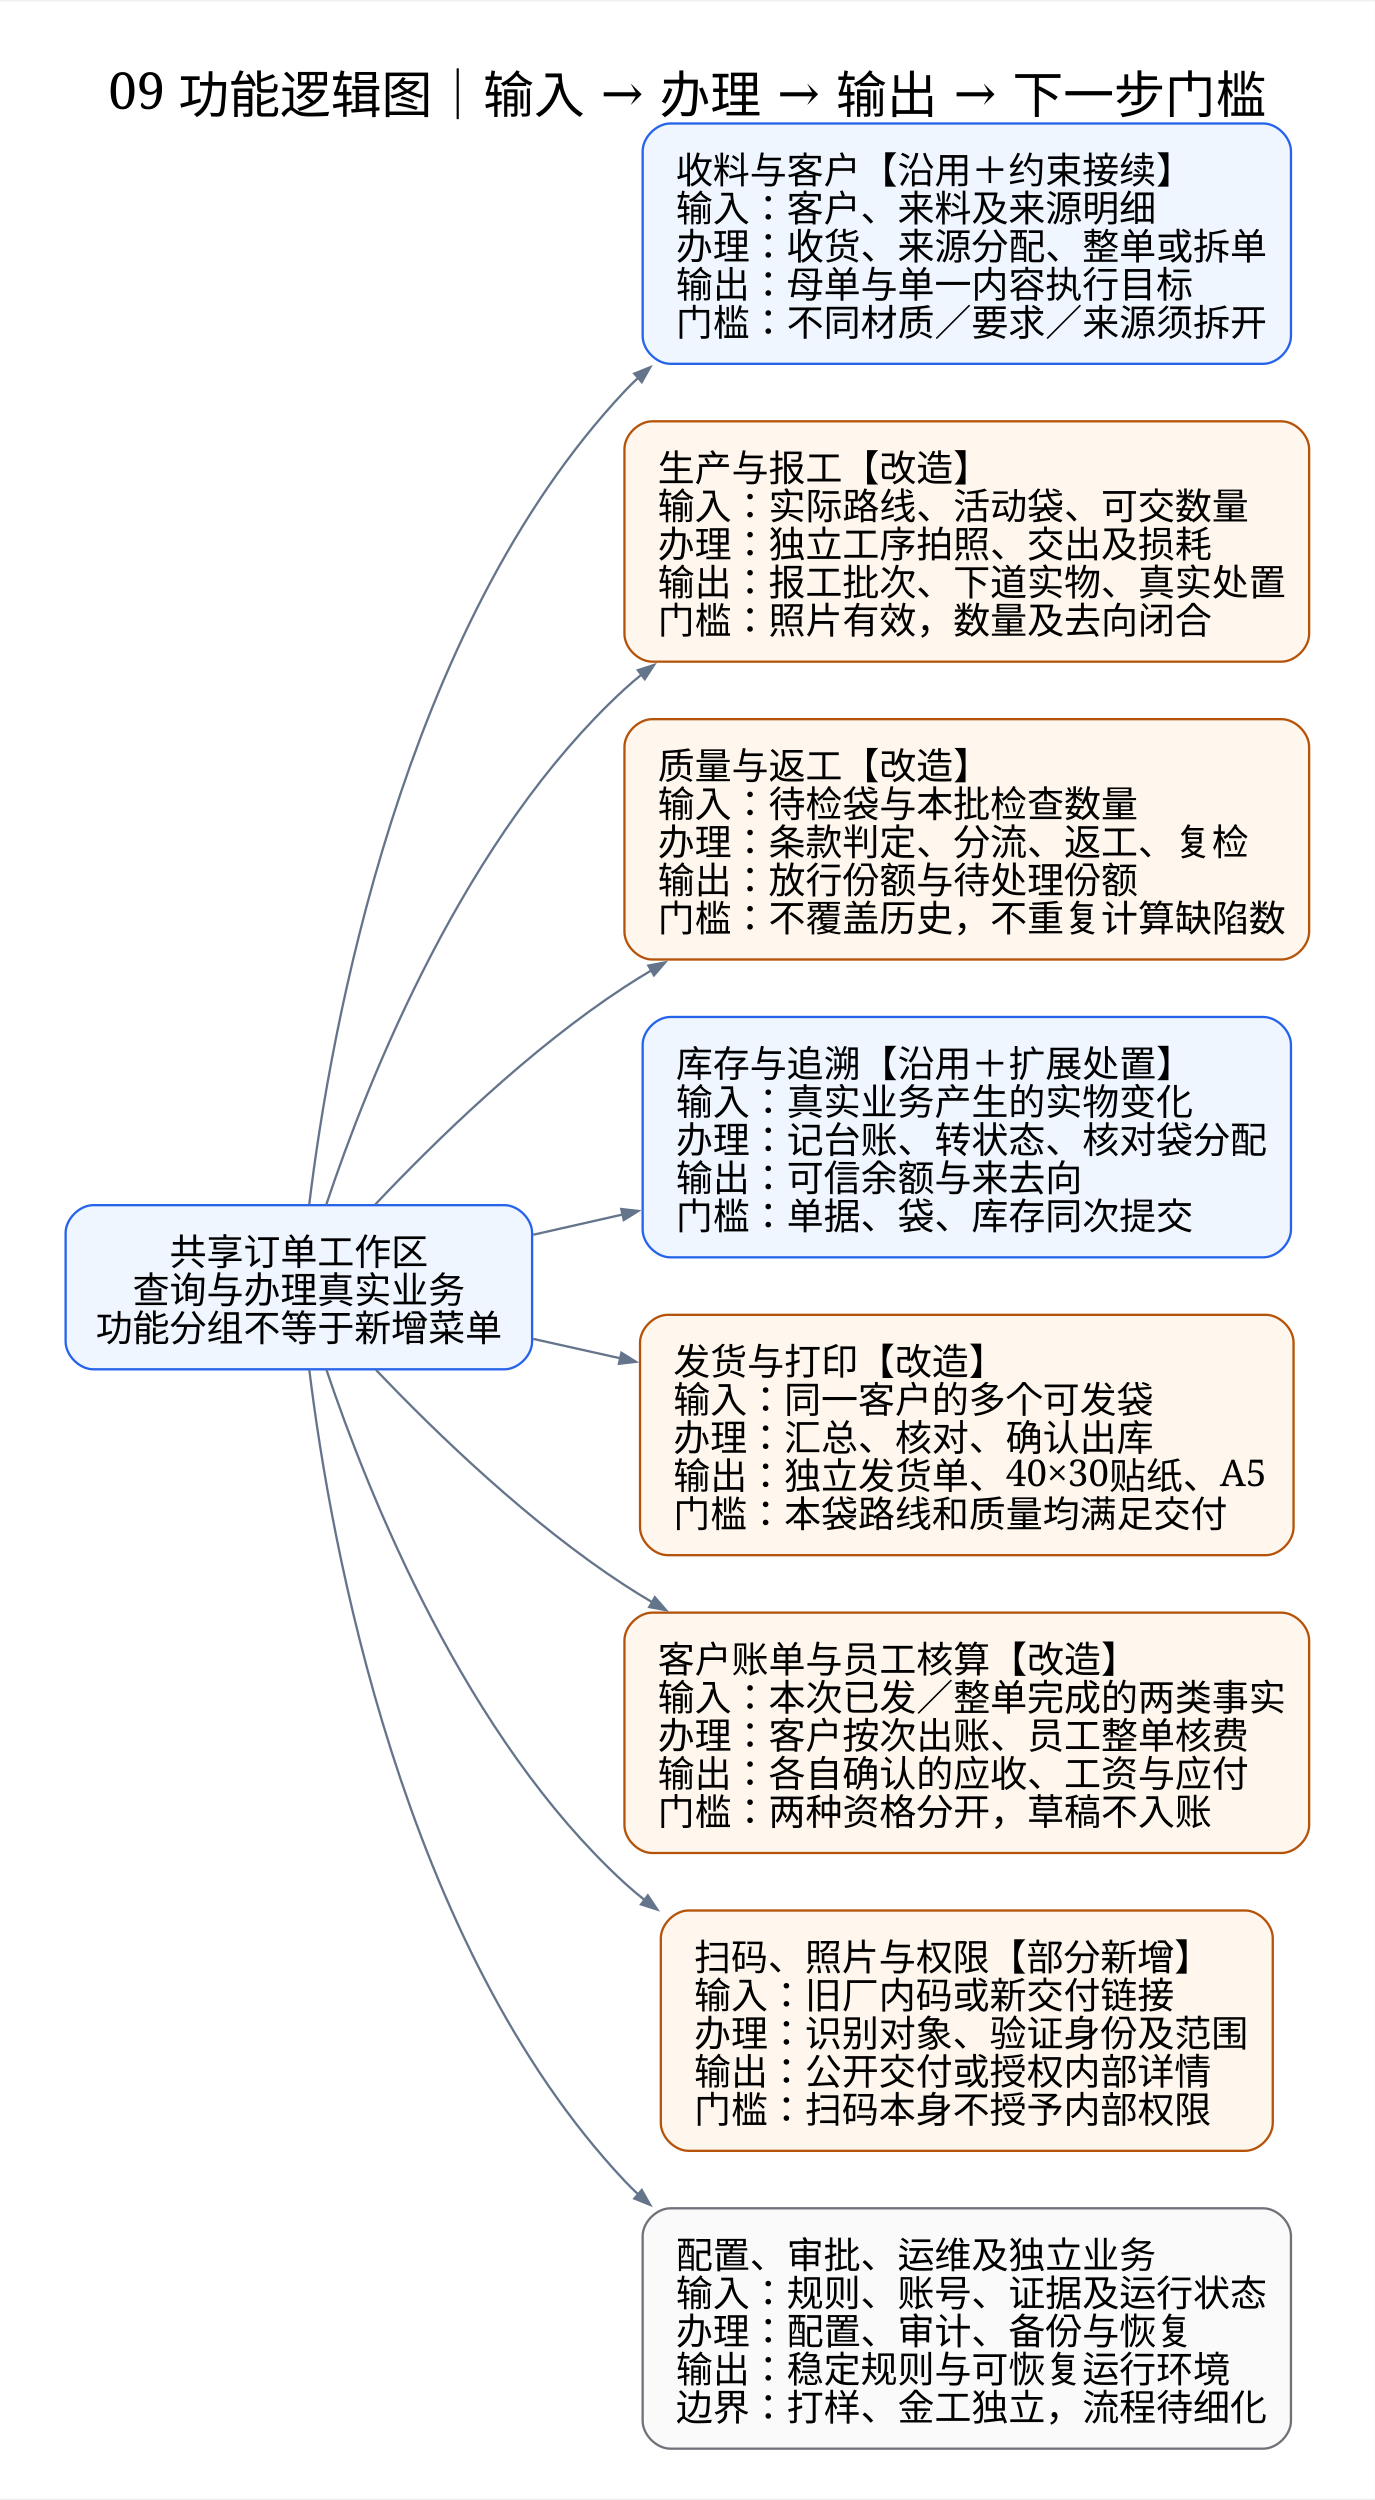
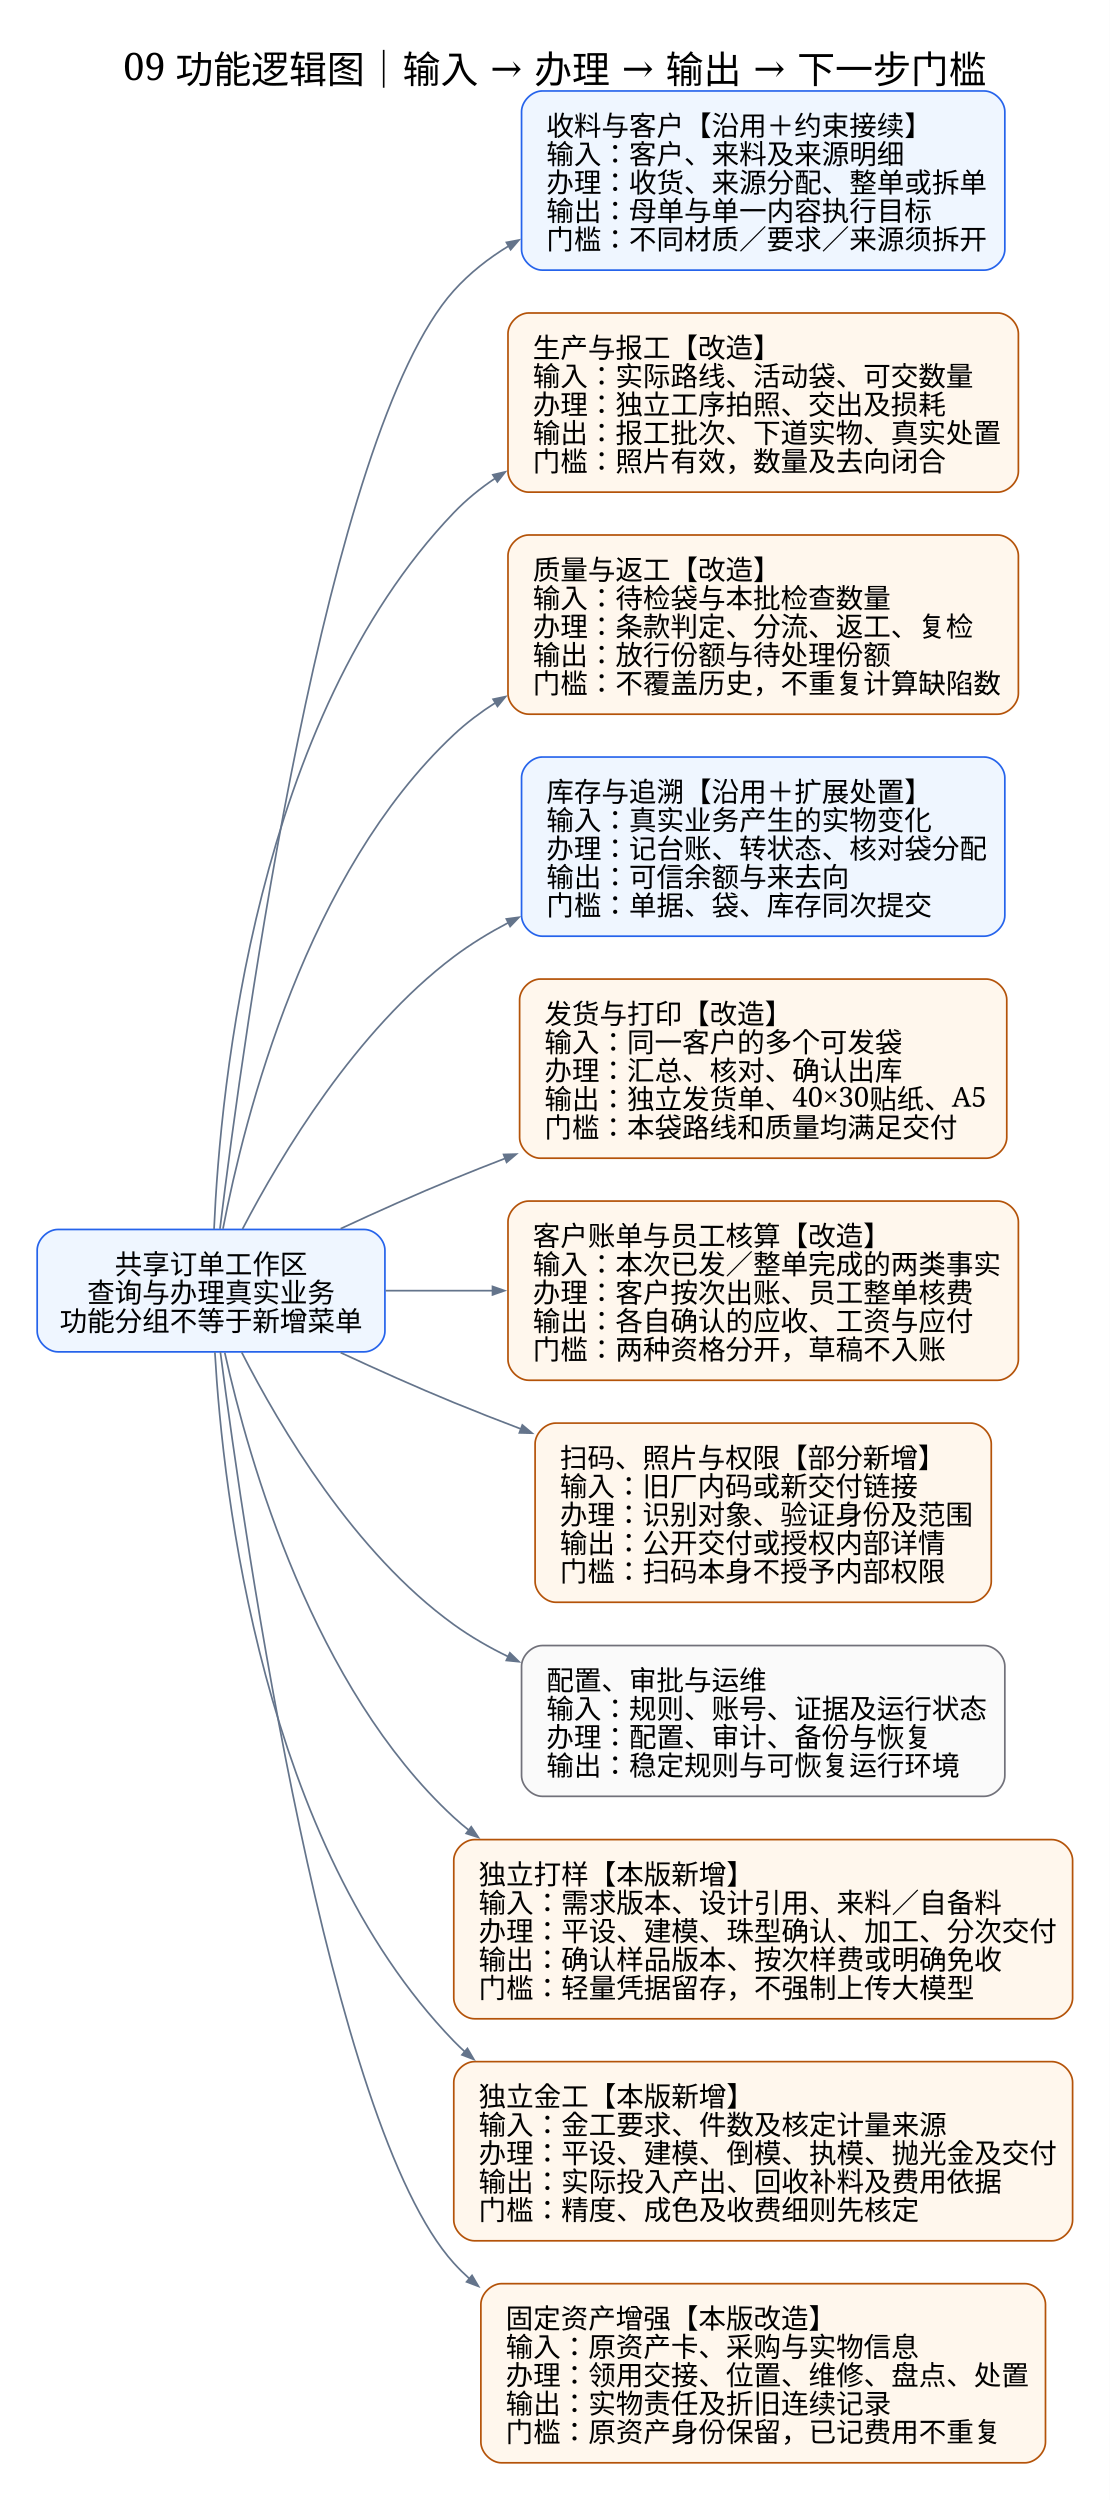
- <svg xmlns="http://www.w3.org/2000/svg" width="595pt" height="1082pt" viewBox="0.00 0.00 595.45 1081.55">
-   <g id="graph0" class="graph" transform="scale(1 1) rotate(0) translate(21.6 1059.95)">
-     <polygon fill="white" stroke="none" points="-21.6,21.6 -21.6,-1059.95 573.85,-1059.95 573.85,21.6 -21.6,21.6" />
-     <text text-anchor="middle" x="276.12" y="-1013.45" font-family="SimSun" font-size="22.00">09 功能逻辑图｜输入 → 办理 → 输出 → 下一步门槛</text>
+ <svg xmlns="http://www.w3.org/2000/svg" width="645pt" height="1453pt" viewBox="0.00 0.00 644.80 1452.55">
+   <g id="graph0" class="graph" transform="scale(1 1) rotate(0) translate(21.6 1430.95)">
+     <polygon fill="white" stroke="none" points="-21.6,21.6 -21.6,-1430.95 623.2,-1430.95 623.2,21.6 -21.6,21.6" />
+     <text text-anchor="middle" x="300.8" y="-1384.45" font-family="SimSun" font-size="22.00">09 功能逻辑图｜输入 → 办理 → 输出 → 下一步门槛</text>
    <g id="node1" class="node">
-       <path fill="#eff6ff" stroke="#2563eb" d="M196.87,-538.6C196.87,-538.6 18.82,-538.6 18.82,-538.6 12.82,-538.6 6.82,-532.6 6.82,-526.6 6.82,-526.6 6.82,-479.5 6.82,-479.5 6.82,-473.5 12.82,-467.5 18.82,-467.5 18.82,-467.5 196.87,-467.5 196.87,-467.5 202.87,-467.5 208.87,-473.5 208.87,-479.5 208.87,-479.5 208.87,-526.6 208.87,-526.6 208.87,-532.6 202.87,-538.6 196.87,-538.6" />
-       <text text-anchor="middle" x="107.85" y="-512.6" font-family="SimSun" font-size="16.00">共享订单工作区</text>
-       <text text-anchor="middle" x="107.85" y="-496.1" font-family="SimSun" font-size="16.00">查询与办理真实业务</text>
-       <text text-anchor="middle" x="107.85" y="-479.6" font-family="SimSun" font-size="16.00">功能分组不等于新增菜单</text>
+       <path fill="#eff6ff" stroke="#2563eb" d="M190.05,-716.6C190.05,-716.6 12,-716.6 12,-716.6 6,-716.6 0,-710.6 0,-704.6 0,-704.6 0,-657.5 0,-657.5 0,-651.5 6,-645.5 12,-645.5 12,-645.5 190.05,-645.5 190.05,-645.5 196.05,-645.5 202.05,-651.5 202.05,-657.5 202.05,-657.5 202.05,-704.6 202.05,-704.6 202.05,-710.6 196.05,-716.6 190.05,-716.6" />
+       <text text-anchor="middle" x="101.02" y="-690.6" font-family="SimSun" font-size="16.00">共享订单工作区</text>
+       <text text-anchor="middle" x="101.02" y="-674.1" font-family="SimSun" font-size="16.00">查询与办理真实业务</text>
+       <text text-anchor="middle" x="101.02" y="-657.6" font-family="SimSun" font-size="16.00">功能分组不等于新增菜单</text>
    </g>
    <g id="node2" class="node">
-       <path fill="#eff6ff" stroke="#2563eb" d="M525.55,-1007.1C525.55,-1007.1 268.75,-1007.1 268.75,-1007.1 262.75,-1007.1 256.75,-1001.1 256.75,-995.1 256.75,-995.1 256.75,-915 256.75,-915 256.75,-909 262.75,-903 268.75,-903 268.75,-903 525.55,-903 525.55,-903 531.55,-903 537.55,-909 537.55,-915 537.55,-915 537.55,-995.1 537.55,-995.1 537.55,-1001.1 531.55,-1007.1 525.55,-1007.1" />
-       <text text-anchor="start" x="271.15" y="-981.1" font-family="SimSun" font-size="16.00">收料与客户【沿用＋约束接续】</text>
-       <text text-anchor="start" x="271.15" y="-964.6" font-family="SimSun" font-size="16.00">输入：客户、来料及来源明细</text>
-       <text text-anchor="start" x="271.15" y="-948.1" font-family="SimSun" font-size="16.00">办理：收货、来源分配、整单或拆单</text>
-       <text text-anchor="start" x="271.15" y="-931.6" font-family="SimSun" font-size="16.00">输出：母单与单一内容执行目标</text>
-       <text text-anchor="start" x="271.15" y="-915.1" font-family="SimSun" font-size="16.00">门槛：不同材质／要求／来源须拆开</text>
+       <path fill="#eff6ff" stroke="#2563eb" d="M550.23,-1378.1C550.23,-1378.1 293.43,-1378.1 293.43,-1378.1 287.43,-1378.1 281.43,-1372.1 281.43,-1366.1 281.43,-1366.1 281.43,-1286 281.43,-1286 281.43,-1280 287.43,-1274 293.43,-1274 293.43,-1274 550.23,-1274 550.23,-1274 556.23,-1274 562.23,-1280 562.23,-1286 562.23,-1286 562.23,-1366.1 562.23,-1366.1 562.23,-1372.1 556.23,-1378.1 550.23,-1378.1" />
+       <text text-anchor="start" x="295.83" y="-1352.1" font-family="SimSun" font-size="16.00">收料与客户【沿用＋约束接续】</text>
+       <text text-anchor="start" x="295.83" y="-1335.6" font-family="SimSun" font-size="16.00">输入：客户、来料及来源明细</text>
+       <text text-anchor="start" x="295.83" y="-1319.1" font-family="SimSun" font-size="16.00">办理：收货、来源分配、整单或拆单</text>
+       <text text-anchor="start" x="295.83" y="-1302.6" font-family="SimSun" font-size="16.00">输出：母单与单一内容执行目标</text>
+       <text text-anchor="start" x="295.83" y="-1286.1" font-family="SimSun" font-size="16.00">门槛：不同材质／要求／来源须拆开</text>
    </g>
    <g id="edge1" class="edge">
-       <path fill="none" stroke="#64748b" d="M112.35,-538.98C121.46,-613.86 152.34,-788.17 248.87,-891.05 250.78,-893.08 252.77,-895.05 254.82,-896.97" />
-       <polygon fill="#64748b" stroke="#64748b" points="253.14,-898.76 260.02,-901.53 256.37,-895.07 253.14,-898.76" />
+       <path fill="none" stroke="#64748b" d="M106.2,-716.96C120.09,-830.59 168.04,-1179.64 242.05,-1262.05 251.26,-1272.3 262.22,-1280.91 274.13,-1288.14" />
+       <polygon fill="#64748b" stroke="#64748b" points="272.64,-1290.11 279.93,-1291.49 275.09,-1285.87 272.64,-1290.11" />
    </g>
    <g id="node3" class="node">
-       <path fill="#fff7ed" stroke="#b45309" d="M533.42,-878.1C533.42,-878.1 260.88,-878.1 260.88,-878.1 254.88,-878.1 248.87,-872.1 248.87,-866.1 248.87,-866.1 248.87,-786 248.87,-786 248.87,-780 254.87,-774 260.88,-774 260.88,-774 533.42,-774 533.42,-774 539.42,-774 545.42,-780 545.42,-786 545.42,-786 545.42,-866.1 545.42,-866.1 545.42,-872.1 539.42,-878.1 533.42,-878.1" />
-       <text text-anchor="start" x="263.27" y="-852.1" font-family="SimSun" font-size="16.00">生产与报工【改造】</text>
-       <text text-anchor="start" x="263.27" y="-835.6" font-family="SimSun" font-size="16.00">输入：实际路线、活动袋、可交数量</text>
-       <text text-anchor="start" x="263.27" y="-819.1" font-family="SimSun" font-size="16.00">办理：独立工序拍照、交出及损耗</text>
-       <text text-anchor="start" x="263.27" y="-802.6" font-family="SimSun" font-size="16.00">输出：报工批次、下道实物、真实处置</text>
-       <text text-anchor="start" x="263.27" y="-786.1" font-family="SimSun" font-size="16.00">门槛：照片有效，数量及去向闭合</text>
+       <path fill="#fff7ed" stroke="#b45309" d="M558.1,-1249.1C558.1,-1249.1 285.55,-1249.1 285.55,-1249.1 279.55,-1249.1 273.55,-1243.1 273.55,-1237.1 273.55,-1237.1 273.55,-1157 273.55,-1157 273.55,-1151 279.55,-1145 285.55,-1145 285.55,-1145 558.1,-1145 558.1,-1145 564.1,-1145 570.1,-1151 570.1,-1157 570.1,-1157 570.1,-1237.1 570.1,-1237.1 570.1,-1243.1 564.1,-1249.1 558.1,-1249.1" />
+       <text text-anchor="start" x="287.95" y="-1223.1" font-family="SimSun" font-size="16.00">生产与报工【改造】</text>
+       <text text-anchor="start" x="287.95" y="-1206.6" font-family="SimSun" font-size="16.00">输入：实际路线、活动袋、可交数量</text>
+       <text text-anchor="start" x="287.95" y="-1190.1" font-family="SimSun" font-size="16.00">办理：独立工序拍照、交出及损耗</text>
+       <text text-anchor="start" x="287.95" y="-1173.6" font-family="SimSun" font-size="16.00">输出：报工批次、下道实物、真实处置</text>
+       <text text-anchor="start" x="287.95" y="-1157.1" font-family="SimSun" font-size="16.00">门槛：照片有效，数量及去向闭合</text>
    </g>
    <g id="edge2" class="edge">
-       <path fill="none" stroke="#64748b" d="M119.7,-538.79C138.02,-593.63 179.96,-698.8 248.87,-762.05 251.36,-764.33 253.94,-766.54 256.59,-768.67" />
-       <polygon fill="#64748b" stroke="#64748b" points="254.69,-770.3 261.73,-772.61 257.67,-766.41 254.69,-770.3" />
+       <path fill="none" stroke="#64748b" d="M102.77,-716.9C106.45,-801.06 127.28,-1013.19 242.05,-1133.05 249.25,-1140.57 257.39,-1147.2 266.13,-1153.06" />
+       <polygon fill="#64748b" stroke="#64748b" points="264.76,-1155.09 271.98,-1156.78 267.39,-1150.96 264.76,-1155.09" />
    </g>
    <g id="node4" class="node">
-       <path fill="#fff7ed" stroke="#b45309" d="M533.42,-749.1C533.42,-749.1 260.88,-749.1 260.88,-749.1 254.88,-749.1 248.87,-743.1 248.87,-737.1 248.87,-737.1 248.87,-657 248.87,-657 248.87,-651 254.87,-645 260.88,-645 260.88,-645 533.42,-645 533.42,-645 539.42,-645 545.42,-651 545.42,-657 545.42,-657 545.42,-737.1 545.42,-737.1 545.42,-743.1 539.42,-749.1 533.42,-749.1" />
-       <text text-anchor="start" x="263.27" y="-723.1" font-family="SimSun" font-size="16.00">质量与返工【改造】</text>
-       <text text-anchor="start" x="263.27" y="-706.6" font-family="SimSun" font-size="16.00">输入：待检袋与本批检查数量</text>
-       <text text-anchor="start" x="263.27" y="-690.1" font-family="SimSun" font-size="16.00">办理：条款判定、分流、返工、复检</text>
-       <text text-anchor="start" x="263.27" y="-673.6" font-family="SimSun" font-size="16.00">输出：放行份额与待处理份额</text>
-       <text text-anchor="start" x="263.27" y="-657.1" font-family="SimSun" font-size="16.00">门槛：不覆盖历史，不重复计算缺陷数</text>
+       <path fill="#fff7ed" stroke="#b45309" d="M558.1,-1120.1C558.1,-1120.1 285.55,-1120.1 285.55,-1120.1 279.55,-1120.1 273.55,-1114.1 273.55,-1108.1 273.55,-1108.1 273.55,-1028 273.55,-1028 273.55,-1022 279.55,-1016 285.55,-1016 285.55,-1016 558.1,-1016 558.1,-1016 564.1,-1016 570.1,-1022 570.1,-1028 570.1,-1028 570.1,-1108.1 570.1,-1108.1 570.1,-1114.1 564.1,-1120.1 558.1,-1120.1" />
+       <text text-anchor="start" x="287.95" y="-1094.1" font-family="SimSun" font-size="16.00">质量与返工【改造】</text>
+       <text text-anchor="start" x="287.95" y="-1077.6" font-family="SimSun" font-size="16.00">输入：待检袋与本批检查数量</text>
+       <text text-anchor="start" x="287.95" y="-1061.1" font-family="SimSun" font-size="16.00">办理：条款判定、分流、返工、复检</text>
+       <text text-anchor="start" x="287.95" y="-1044.6" font-family="SimSun" font-size="16.00">输出：放行份额与待处理份额</text>
+       <text text-anchor="start" x="287.95" y="-1028.1" font-family="SimSun" font-size="16.00">门槛：不覆盖历史，不重复计算缺陷数</text>
    </g>
    <g id="edge3" class="edge">
-       <path fill="none" stroke="#64748b" d="M140.92,-538.88C167.68,-567.2 207.92,-606.27 248.87,-633.05 252.67,-635.53 256.57,-637.95 260.56,-640.31" />
-       <polygon fill="#64748b" stroke="#64748b" points="259.22,-642.37 266.5,-643.75 261.66,-638.13 259.22,-642.37" />
+       <path fill="none" stroke="#64748b" d="M107.95,-716.99C120.65,-782.99 156.63,-924.03 242.05,-1004.05 249.45,-1010.99 257.66,-1017.18 266.37,-1022.71" />
+       <polygon fill="#64748b" stroke="#64748b" points="264.91,-1024.68 272.16,-1026.22 267.45,-1020.49 264.91,-1024.68" />
    </g>
    <g id="node5" class="node">
-       <path fill="#eff6ff" stroke="#2563eb" d="M525.55,-620.1C525.55,-620.1 268.75,-620.1 268.75,-620.1 262.75,-620.1 256.75,-614.1 256.75,-608.1 256.75,-608.1 256.75,-528 256.75,-528 256.75,-522 262.75,-516 268.75,-516 268.75,-516 525.55,-516 525.55,-516 531.55,-516 537.55,-522 537.55,-528 537.55,-528 537.55,-608.1 537.55,-608.1 537.55,-614.1 531.55,-620.1 525.55,-620.1" />
-       <text text-anchor="start" x="271.15" y="-594.1" font-family="SimSun" font-size="16.00">库存与追溯【沿用＋扩展处置】</text>
-       <text text-anchor="start" x="271.15" y="-577.6" font-family="SimSun" font-size="16.00">输入：真实业务产生的实物变化</text>
-       <text text-anchor="start" x="271.15" y="-561.1" font-family="SimSun" font-size="16.00">办理：记台账、转状态、核对袋分配</text>
-       <text text-anchor="start" x="271.15" y="-544.6" font-family="SimSun" font-size="16.00">输出：可信余额与来去向</text>
-       <text text-anchor="start" x="271.15" y="-528.1" font-family="SimSun" font-size="16.00">门槛：单据、袋、库存同次提交</text>
+       <path fill="#eff6ff" stroke="#2563eb" d="M550.23,-991.1C550.23,-991.1 293.43,-991.1 293.43,-991.1 287.43,-991.1 281.43,-985.1 281.43,-979.1 281.43,-979.1 281.43,-899 281.43,-899 281.43,-893 287.43,-887 293.43,-887 293.43,-887 550.23,-887 550.23,-887 556.23,-887 562.23,-893 562.23,-899 562.23,-899 562.23,-979.1 562.23,-979.1 562.23,-985.1 556.23,-991.1 550.23,-991.1" />
+       <text text-anchor="start" x="295.83" y="-965.1" font-family="SimSun" font-size="16.00">库存与追溯【沿用＋扩展处置】</text>
+       <text text-anchor="start" x="295.83" y="-948.6" font-family="SimSun" font-size="16.00">输入：真实业务产生的实物变化</text>
+       <text text-anchor="start" x="295.83" y="-932.1" font-family="SimSun" font-size="16.00">办理：记台账、转状态、核对袋分配</text>
+       <text text-anchor="start" x="295.83" y="-915.6" font-family="SimSun" font-size="16.00">输出：可信余额与来去向</text>
+       <text text-anchor="start" x="295.83" y="-899.1" font-family="SimSun" font-size="16.00">门槛：单据、袋、库存同次提交</text>
    </g>
    <g id="edge4" class="edge">
-       <path fill="none" stroke="#64748b" d="M209.33,-525.78C221.93,-528.63 235.01,-531.59 248.15,-534.57" />
-       <polygon fill="#64748b" stroke="#64748b" points="247.48,-536.93 254.85,-536.08 248.56,-532.15 247.48,-536.93" />
+       <path fill="none" stroke="#64748b" d="M119.31,-716.89C141.87,-760.15 185.28,-832.37 242.05,-875.05 251.88,-882.44 262.65,-889.04 273.87,-894.92" />
+       <polygon fill="#64748b" stroke="#64748b" points="272.6,-897.02 279.95,-898 274.81,-892.65 272.6,-897.02" />
    </g>
    <g id="node6" class="node">
-       <path fill="#fff7ed" stroke="#b45309" d="M526.67,-491.1C526.67,-491.1 267.62,-491.1 267.62,-491.1 261.62,-491.1 255.62,-485.1 255.62,-479.1 255.62,-479.1 255.62,-399 255.62,-399 255.62,-393 261.62,-387 267.62,-387 267.62,-387 526.67,-387 526.67,-387 532.67,-387 538.67,-393 538.67,-399 538.67,-399 538.67,-479.1 538.67,-479.1 538.67,-485.1 532.67,-491.1 526.67,-491.1" />
-       <text text-anchor="start" x="270.02" y="-465.1" font-family="SimSun" font-size="16.00">发货与打印【改造】</text>
-       <text text-anchor="start" x="270.02" y="-448.6" font-family="SimSun" font-size="16.00">输入：同一客户的多个可发袋</text>
-       <text text-anchor="start" x="270.02" y="-432.1" font-family="SimSun" font-size="16.00">办理：汇总、核对、确认出库</text>
-       <text text-anchor="start" x="270.02" y="-415.6" font-family="SimSun" font-size="16.00">输出：独立发货单、40×30贴纸、A5</text>
-       <text text-anchor="start" x="270.02" y="-399.1" font-family="SimSun" font-size="16.00">门槛：本袋路线和质量均满足交付</text>
+       <path fill="#fff7ed" stroke="#b45309" d="M551.35,-862.1C551.35,-862.1 292.3,-862.1 292.3,-862.1 286.3,-862.1 280.3,-856.1 280.3,-850.1 280.3,-850.1 280.3,-770 280.3,-770 280.3,-764 286.3,-758 292.3,-758 292.3,-758 551.35,-758 551.35,-758 557.35,-758 563.35,-764 563.35,-770 563.35,-770 563.35,-850.1 563.35,-850.1 563.35,-856.1 557.35,-862.1 551.35,-862.1" />
+       <text text-anchor="start" x="294.7" y="-836.1" font-family="SimSun" font-size="16.00">发货与打印【改造】</text>
+       <text text-anchor="start" x="294.7" y="-819.6" font-family="SimSun" font-size="16.00">输入：同一客户的多个可发袋</text>
+       <text text-anchor="start" x="294.7" y="-803.1" font-family="SimSun" font-size="16.00">办理：汇总、核对、确认出库</text>
+       <text text-anchor="start" x="294.7" y="-786.6" font-family="SimSun" font-size="16.00">输出：独立发货单、40×30贴纸、A5</text>
+       <text text-anchor="start" x="294.7" y="-770.1" font-family="SimSun" font-size="16.00">门槛：本袋路线和质量均满足交付</text>
    </g>
    <g id="edge5" class="edge">
-       <path fill="none" stroke="#64748b" d="M209.33,-480.67C221.66,-477.92 234.46,-475.07 247.31,-472.21" />
-       <polygon fill="#64748b" stroke="#64748b" points="247.54,-474.67 253.84,-470.75 246.47,-469.88 247.54,-474.67" />
+       <path fill="none" stroke="#64748b" d="M176.32,-717.06C197.39,-726.86 220.48,-737.2 242.05,-746.05 251.77,-750.04 261.84,-754.02 272.03,-757.95" />
+       <polygon fill="#64748b" stroke="#64748b" points="271.01,-760.18 278.42,-760.39 272.76,-755.6 271.01,-760.18" />
    </g>
    <g id="node7" class="node">
-       <path fill="#fff7ed" stroke="#b45309" d="M533.42,-362.1C533.42,-362.1 260.88,-362.1 260.88,-362.1 254.88,-362.1 248.87,-356.1 248.87,-350.1 248.87,-350.1 248.87,-270 248.87,-270 248.87,-264 254.87,-258 260.88,-258 260.88,-258 533.42,-258 533.42,-258 539.42,-258 545.42,-264 545.42,-270 545.42,-270 545.42,-350.1 545.42,-350.1 545.42,-356.1 539.42,-362.1 533.42,-362.1" />
-       <text text-anchor="start" x="263.27" y="-336.1" font-family="SimSun" font-size="16.00">客户账单与员工核算【改造】</text>
-       <text text-anchor="start" x="263.27" y="-319.6" font-family="SimSun" font-size="16.00">输入：本次已发／整单完成的两类事实</text>
-       <text text-anchor="start" x="263.27" y="-303.1" font-family="SimSun" font-size="16.00">办理：客户按次出账、员工整单核费</text>
-       <text text-anchor="start" x="263.27" y="-286.6" font-family="SimSun" font-size="16.00">输出：各自确认的应收、工资与应付</text>
-       <text text-anchor="start" x="263.27" y="-270.1" font-family="SimSun" font-size="16.00">门槛：两种资格分开，草稿不入账</text>
+       <path fill="#fff7ed" stroke="#b45309" d="M558.1,-733.1C558.1,-733.1 285.55,-733.1 285.55,-733.1 279.55,-733.1 273.55,-727.1 273.55,-721.1 273.55,-721.1 273.55,-641 273.55,-641 273.55,-635 279.55,-629 285.55,-629 285.55,-629 558.1,-629 558.1,-629 564.1,-629 570.1,-635 570.1,-641 570.1,-641 570.1,-721.1 570.1,-721.1 570.1,-727.1 564.1,-733.1 558.1,-733.1" />
+       <text text-anchor="start" x="287.95" y="-707.1" font-family="SimSun" font-size="16.00">客户账单与员工核算【改造】</text>
+       <text text-anchor="start" x="287.95" y="-690.6" font-family="SimSun" font-size="16.00">输入：本次已发／整单完成的两类事实</text>
+       <text text-anchor="start" x="287.95" y="-674.1" font-family="SimSun" font-size="16.00">办理：客户按次出账、员工整单核费</text>
+       <text text-anchor="start" x="287.95" y="-657.6" font-family="SimSun" font-size="16.00">输出：各自确认的应收、工资与应付</text>
+       <text text-anchor="start" x="287.95" y="-641.1" font-family="SimSun" font-size="16.00">门槛：两种资格分开，草稿不入账</text>
    </g>
    <g id="edge6" class="edge">
-       <path fill="none" stroke="#64748b" d="M141.24,-467.23C168.03,-439.16 208.16,-400.56 248.87,-374.05 252.84,-371.47 256.93,-368.95 261.1,-366.49" />
-       <polygon fill="#64748b" stroke="#64748b" points="262.04,-368.78 266.9,-363.17 259.61,-364.52 262.04,-368.78" />
+       <path fill="none" stroke="#64748b" d="M202.46,-681.05C222.28,-681.05 243.51,-681.05 264.67,-681.05" />
+       <polygon fill="#64748b" stroke="#64748b" points="264.57,-683.5 271.57,-681.05 264.57,-678.6 264.57,-683.5" />
    </g>
    <g id="node8" class="node">
-       <path fill="#fff7ed" stroke="#b45309" d="M517.67,-233.1C517.67,-233.1 276.62,-233.1 276.62,-233.1 270.62,-233.1 264.62,-227.1 264.62,-221.1 264.62,-221.1 264.62,-141 264.62,-141 264.62,-135 270.62,-129 276.62,-129 276.62,-129 517.67,-129 517.67,-129 523.67,-129 529.67,-135 529.67,-141 529.67,-141 529.67,-221.1 529.67,-221.1 529.67,-227.1 523.67,-233.1 517.67,-233.1" />
-       <text text-anchor="start" x="279.02" y="-207.1" font-family="SimSun" font-size="16.00">扫码、照片与权限【部分新增】</text>
-       <text text-anchor="start" x="279.02" y="-190.6" font-family="SimSun" font-size="16.00">输入：旧厂内码或新交付链接</text>
-       <text text-anchor="start" x="279.02" y="-174.1" font-family="SimSun" font-size="16.00">办理：识别对象、验证身份及范围</text>
-       <text text-anchor="start" x="279.02" y="-157.6" font-family="SimSun" font-size="16.00">输出：公开交付或授权内部详情</text>
-       <text text-anchor="start" x="279.02" y="-141.1" font-family="SimSun" font-size="16.00">门槛：扫码本身不授予内部权限</text>
+       <path fill="#fff7ed" stroke="#b45309" d="M542.35,-604.1C542.35,-604.1 301.3,-604.1 301.3,-604.1 295.3,-604.1 289.3,-598.1 289.3,-592.1 289.3,-592.1 289.3,-512 289.3,-512 289.3,-506 295.3,-500 301.3,-500 301.3,-500 542.35,-500 542.35,-500 548.35,-500 554.35,-506 554.35,-512 554.35,-512 554.35,-592.1 554.35,-592.1 554.35,-598.1 548.35,-604.1 542.35,-604.1" />
+       <text text-anchor="start" x="303.7" y="-578.1" font-family="SimSun" font-size="16.00">扫码、照片与权限【部分新增】</text>
+       <text text-anchor="start" x="303.7" y="-561.6" font-family="SimSun" font-size="16.00">输入：旧厂内码或新交付链接</text>
+       <text text-anchor="start" x="303.7" y="-545.1" font-family="SimSun" font-size="16.00">办理：识别对象、验证身份及范围</text>
+       <text text-anchor="start" x="303.7" y="-528.6" font-family="SimSun" font-size="16.00">输出：公开交付或授权内部详情</text>
+       <text text-anchor="start" x="303.7" y="-512.1" font-family="SimSun" font-size="16.00">门槛：扫码本身不授予内部权限</text>
    </g>
    <g id="edge7" class="edge">
-       <path fill="none" stroke="#64748b" d="M119.74,-467.45C138.11,-412.82 180.11,-308.06 248.87,-245.05 251.74,-242.42 254.74,-239.89 257.83,-237.45" />
-       <polygon fill="#64748b" stroke="#64748b" points="258.99,-239.65 263.11,-233.49 256.04,-235.73 258.99,-239.65" />
+       <path fill="none" stroke="#64748b" d="M176.32,-645.04C197.39,-635.24 220.48,-624.9 242.05,-616.05 254.67,-610.87 267.88,-605.7 281.16,-600.66" />
+       <polygon fill="#64748b" stroke="#64748b" points="281.89,-603.01 287.57,-598.24 280.16,-598.42 281.89,-603.01" />
    </g>
    <g id="node9" class="node">
-       <path fill="#fafafa" stroke="#71717a" d="M525.55,-104.1C525.55,-104.1 268.75,-104.1 268.75,-104.1 262.75,-104.1 256.75,-98.1 256.75,-92.1 256.75,-92.1 256.75,-12 256.75,-12 256.75,-6 262.75,0 268.75,0 268.75,0 525.55,0 525.55,0 531.55,0 537.55,-6 537.55,-12 537.55,-12 537.55,-92.1 537.55,-92.1 537.55,-98.1 531.55,-104.1 525.55,-104.1" />
-       <text text-anchor="start" x="271.15" y="-78.1" font-family="SimSun" font-size="16.00">配置、审批、运维及独立业务</text>
-       <text text-anchor="start" x="271.15" y="-61.6" font-family="SimSun" font-size="16.00">输入：规则、账号、证据及运行状态</text>
-       <text text-anchor="start" x="271.15" y="-45.1" font-family="SimSun" font-size="16.00">办理：配置、审计、备份与恢复</text>
-       <text text-anchor="start" x="271.15" y="-28.6" font-family="SimSun" font-size="16.00">输出：稳定规则与可恢复运行环境</text>
-       <text text-anchor="start" x="271.15" y="-12.1" font-family="SimSun" font-size="16.00">边界：打样、金工独立，流程待细化</text>
+       <path fill="#fafafa" stroke="#71717a" d="M550.23,-474.85C550.23,-474.85 293.43,-474.85 293.43,-474.85 287.43,-474.85 281.43,-468.85 281.43,-462.85 281.43,-462.85 281.43,-399.25 281.43,-399.25 281.43,-393.25 287.43,-387.25 293.43,-387.25 293.43,-387.25 550.23,-387.25 550.23,-387.25 556.23,-387.25 562.23,-393.25 562.23,-399.25 562.23,-399.25 562.23,-462.85 562.23,-462.85 562.23,-468.85 556.23,-474.85 550.23,-474.85" />
+       <text text-anchor="start" x="295.83" y="-448.85" font-family="SimSun" font-size="16.00">配置、审批与运维</text>
+       <text text-anchor="start" x="295.83" y="-432.35" font-family="SimSun" font-size="16.00">输入：规则、账号、证据及运行状态</text>
+       <text text-anchor="start" x="295.83" y="-415.85" font-family="SimSun" font-size="16.00">办理：配置、审计、备份与恢复</text>
+       <text text-anchor="start" x="295.83" y="-399.35" font-family="SimSun" font-size="16.00">输出：稳定规则与可恢复运行环境</text>
    </g>
    <g id="edge8" class="edge">
-       <path fill="none" stroke="#64748b" d="M112.38,-467.21C121.54,-392.52 152.52,-218.65 248.87,-116.05 250.78,-114.02 252.77,-112.05 254.82,-110.14" />
-       <polygon fill="#64748b" stroke="#64748b" points="256.37,-112.03 260.02,-105.57 253.14,-108.34 256.37,-112.03" />
+       <path fill="none" stroke="#64748b" d="M118.83,-645.21C141.06,-601.62 184.26,-528.71 242.05,-487.05 251.9,-479.95 262.67,-473.73 273.9,-468.29" />
+       <polygon fill="#64748b" stroke="#64748b" points="274.65,-470.64 279.96,-465.46 272.58,-466.2 274.65,-470.64" />
+     </g>
+     <g id="node10" class="node">
+       <path fill="#fff7ed" stroke="#b45309" d="M589.6,-362.1C589.6,-362.1 254.05,-362.1 254.05,-362.1 248.05,-362.1 242.05,-356.1 242.05,-350.1 242.05,-350.1 242.05,-270 242.05,-270 242.05,-264 248.05,-258 254.05,-258 254.05,-258 589.6,-258 589.6,-258 595.6,-258 601.6,-264 601.6,-270 601.6,-270 601.6,-350.1 601.6,-350.1 601.6,-356.1 595.6,-362.1 589.6,-362.1" />
+       <text text-anchor="start" x="256.45" y="-336.1" font-family="SimSun" font-size="16.00">独立打样【本版新增】</text>
+       <text text-anchor="start" x="256.45" y="-319.6" font-family="SimSun" font-size="16.00">输入：需求版本、设计引用、来料／自备料</text>
+       <text text-anchor="start" x="256.45" y="-303.1" font-family="SimSun" font-size="16.00">办理：平设、建模、珠型确认、加工、分次交付</text>
+       <text text-anchor="start" x="256.45" y="-286.6" font-family="SimSun" font-size="16.00">输出：确认样品版本、按次样费或明确免收</text>
+       <text text-anchor="start" x="256.45" y="-270.1" font-family="SimSun" font-size="16.00">门槛：轻量凭据留存，不强制上传大模型</text>
+     </g>
+     <g id="edge9" class="edge">
+       <path fill="none" stroke="#64748b" d="M108.99,-645.03C123.05,-581.73 160.68,-450.12 242.05,-375.05 244.93,-372.39 247.93,-369.84 251.03,-367.39" />
+       <polygon fill="#64748b" stroke="#64748b" points="252.2,-369.58 256.32,-363.41 249.25,-365.66 252.2,-369.58" />
+     </g>
+     <g id="node11" class="node">
+       <path fill="#fff7ed" stroke="#b45309" d="M589.6,-233.1C589.6,-233.1 254.05,-233.1 254.05,-233.1 248.05,-233.1 242.05,-227.1 242.05,-221.1 242.05,-221.1 242.05,-141 242.05,-141 242.05,-135 248.05,-129 254.05,-129 254.05,-129 589.6,-129 589.6,-129 595.6,-129 601.6,-135 601.6,-141 601.6,-141 601.6,-221.1 601.6,-221.1 601.6,-227.1 595.6,-233.1 589.6,-233.1" />
+       <text text-anchor="start" x="256.45" y="-207.1" font-family="SimSun" font-size="16.00">独立金工【本版新增】</text>
+       <text text-anchor="start" x="256.45" y="-190.6" font-family="SimSun" font-size="16.00">输入：金工要求、件数及核定计量来源</text>
+       <text text-anchor="start" x="256.45" y="-174.1" font-family="SimSun" font-size="16.00">办理：平设、建模、倒模、执模、抛光金及交付</text>
+       <text text-anchor="start" x="256.45" y="-157.6" font-family="SimSun" font-size="16.00">输出：实际投入产出、回收补料及费用依据</text>
+       <text text-anchor="start" x="256.45" y="-141.1" font-family="SimSun" font-size="16.00">门槛：精度、成色及收费细则先核定</text>
+     </g>
+     <g id="edge10" class="edge">
+       <path fill="none" stroke="#64748b" d="M103.25,-645.23C107.98,-563.18 130.94,-359.9 242.05,-245.05 244.18,-242.85 246.39,-240.72 248.68,-238.67" />
+       <polygon fill="#64748b" stroke="#64748b" points="249.98,-240.77 253.73,-234.38 246.81,-237.04 249.98,-240.77" />
+     </g>
+     <g id="node12" class="node">
+       <path fill="#fff7ed" stroke="#b45309" d="M573.85,-104.1C573.85,-104.1 269.8,-104.1 269.8,-104.1 263.8,-104.1 257.8,-98.1 257.8,-92.1 257.8,-92.1 257.8,-12 257.8,-12 257.8,-6 263.8,0 269.8,0 269.8,0 573.85,0 573.85,0 579.85,0 585.85,-6 585.85,-12 585.85,-12 585.85,-92.1 585.85,-92.1 585.85,-98.1 579.85,-104.1 573.85,-104.1" />
+       <text text-anchor="start" x="272.2" y="-78.1" font-family="SimSun" font-size="16.00">固定资产增强【本版改造】</text>
+       <text text-anchor="start" x="272.2" y="-61.6" font-family="SimSun" font-size="16.00">输入：原资产卡、采购与实物信息</text>
+       <text text-anchor="start" x="272.2" y="-45.1" font-family="SimSun" font-size="16.00">办理：领用交接、位置、维修、盘点、处置</text>
+       <text text-anchor="start" x="272.2" y="-28.6" font-family="SimSun" font-size="16.00">输出：实物责任及折旧连续记录</text>
+       <text text-anchor="start" x="272.2" y="-12.1" font-family="SimSun" font-size="16.00">门槛：原资产身份保留，已记费用不重复</text>
+     </g>
+     <g id="edge11" class="edge">
+       <path fill="none" stroke="#64748b" d="M106.44,-645.34C120.87,-534.01 169.88,-195.89 242.05,-116.05 245.02,-112.76 248.17,-109.65 251.48,-106.69" />
+       <polygon fill="#64748b" stroke="#64748b" points="252.66,-108.9 256.43,-102.51 249.5,-105.15 252.66,-108.9" />
    </g>
  </g>
</svg>
